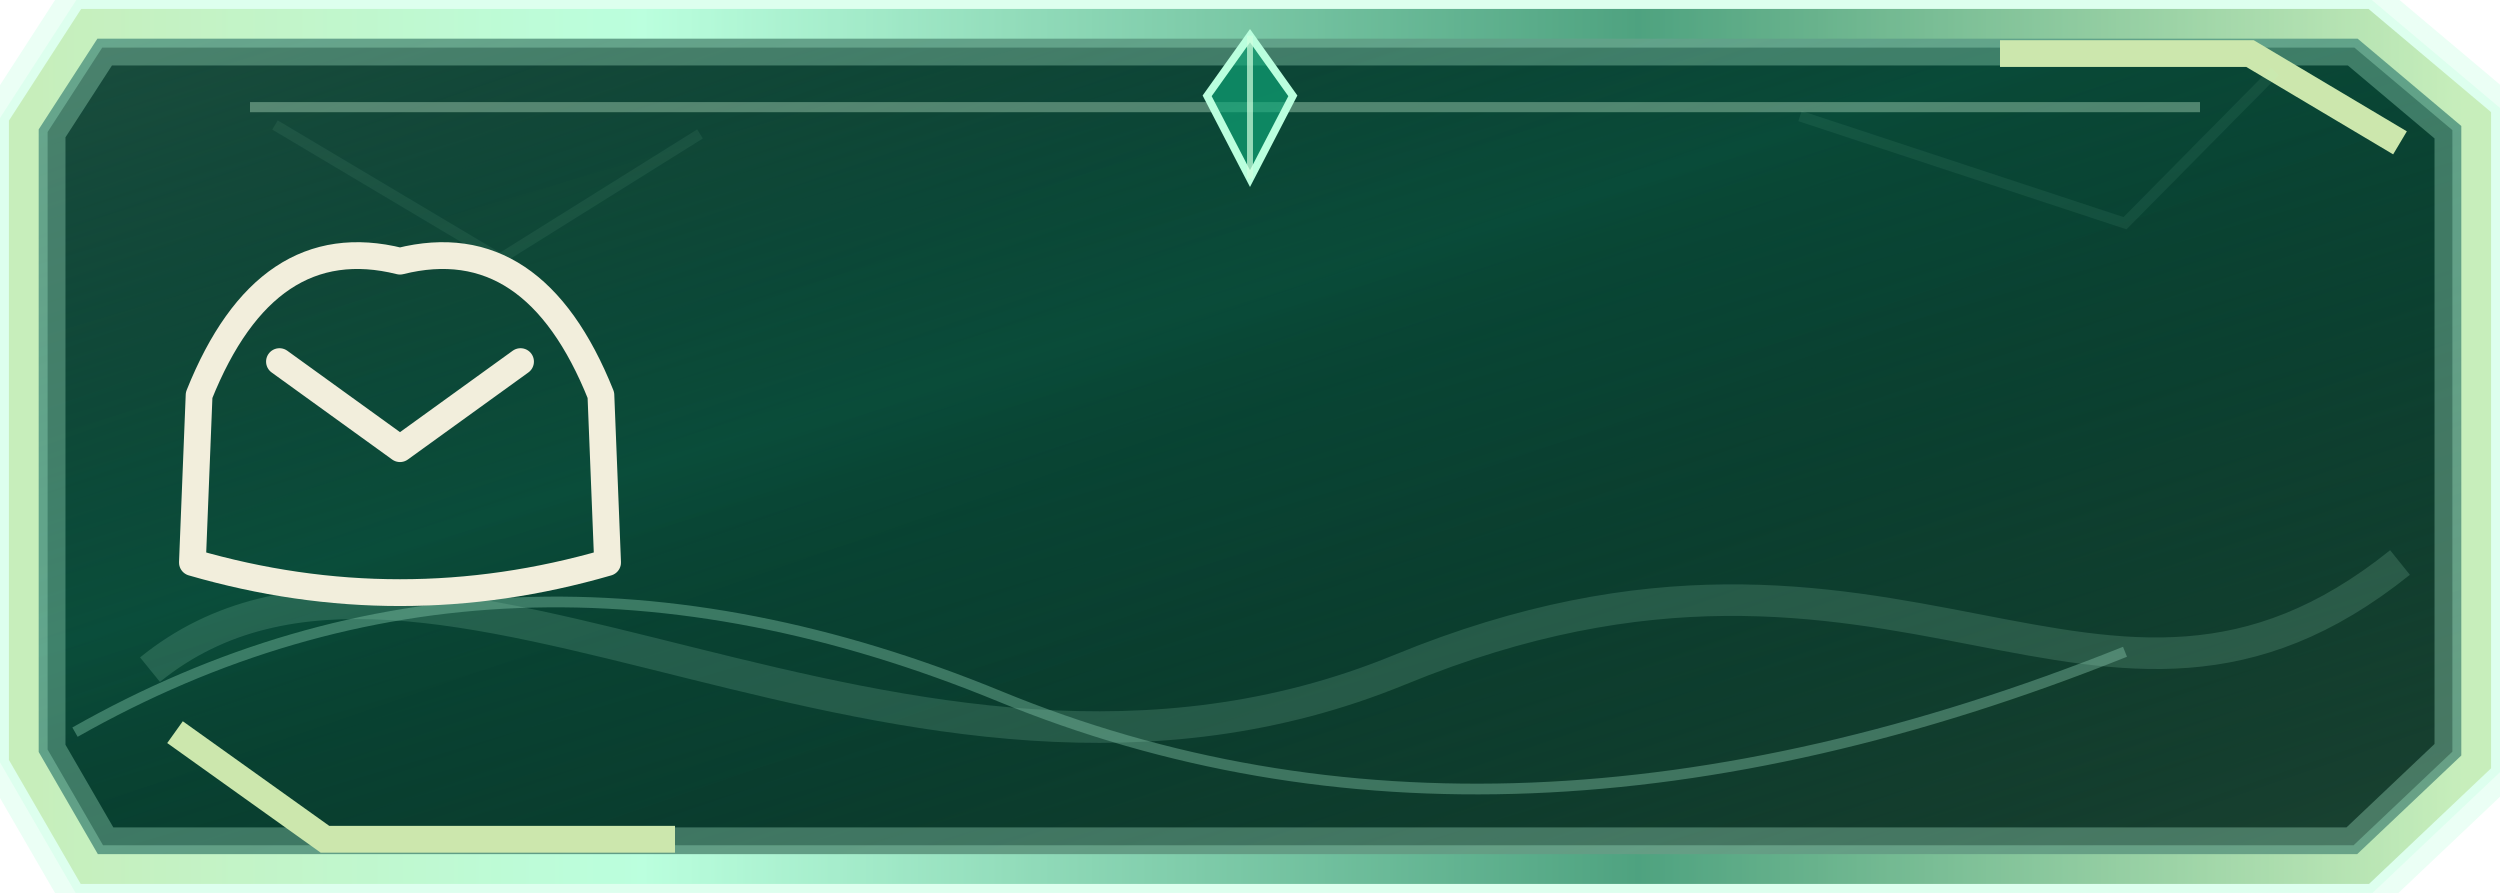
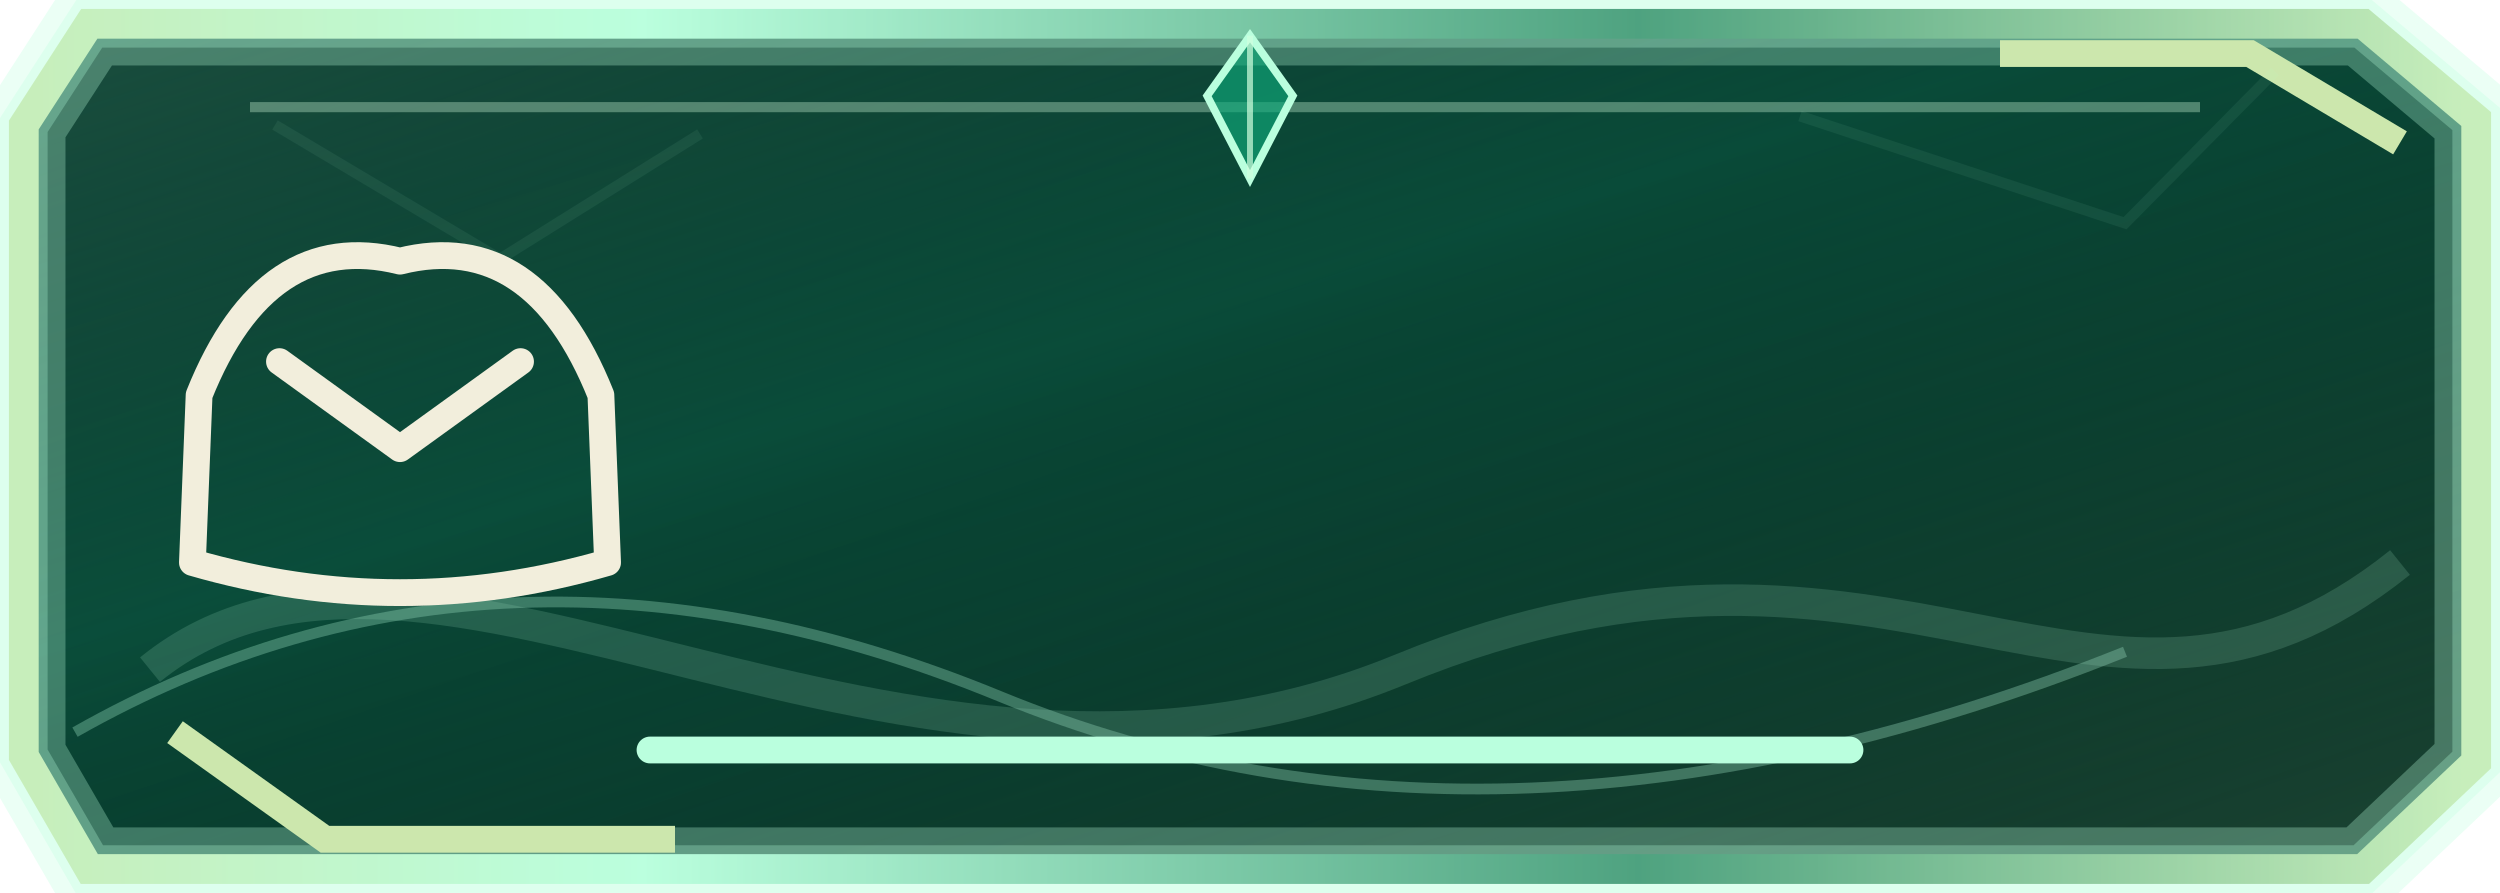
<svg xmlns="http://www.w3.org/2000/svg" width="420" height="150" viewBox="0 0 420 150" data-component="equipo" data-state="seleccionado">
  <defs>
    <linearGradient id="base" x1="0" y1="0" x2=".85" y2="1">
      <stop stop-color="#071b17" />
      <stop offset=".43" stop-color="#0a4635" />
      <stop offset="1" stop-color="#061812" />
    </linearGradient>
    <linearGradient id="glass" x1="0" y1="0" x2="1" y2="1">
      <stop stop-color="#5defbb" stop-opacity=".24" />
      <stop offset=".45" stop-color="#008a67" stop-opacity=".05" />
      <stop offset="1" stop-color="#70ffbc" stop-opacity=".20" />
    </linearGradient>
    <linearGradient id="edge" x1="0" y1="0" x2="1" y2="0">
      <stop stop-color="#cce7ad" />
      <stop offset=".25" stop-color="#baffde" />
      <stop offset=".66" stop-color="#207b58" />
      <stop offset="1" stop-color="#cce7ad" />
    </linearGradient>
    <linearGradient id="bar" x1="0" x2="1" y1="0" y2=".2">
      <stop stop-color="#138b64" />
      <stop offset=".45" stop-color="#baffde" />
      <stop offset="1" stop-color="#0b9a6b" />
    </linearGradient>
    <radialGradient id="aura">
      <stop stop-color="#baffde" stop-opacity=".30" />
      <stop offset="1" stop-color="#baffde" stop-opacity="0" />
    </radialGradient>
  </defs>
  <path d="M 15.0 4 L 397.0 4 L 416.0 20.0 L 416.0 128.0 L 397.0 146.0 L 15.0 146.0 L 4 127.0 L 4 21.0 Z" fill="url(#base)" stroke="#baffde" stroke-opacity=".30" stroke-width="8" />
  <path d="M 15.0 4 L 397.0 4 L 416.0 20.0 L 416.0 128.0 L 397.0 146.0 L 15.0 146.0 L 4 127.0 L 4 21.0 Z" fill="url(#glass)" stroke="url(#edge)" stroke-width="5" />
  <path d="M 15.0 4 L 397.0 4 L 416.0 20.0 L 416.0 128.0 L 397.0 146.0 L 15.0 146.0 L 4 127.0 L 4 21.0 Z" fill="none" stroke="#baffde" stroke-opacity="0.3" stroke-width="14" />
  <path d="M 42.0 18.0 L 369.6 18.0" stroke="#d7ffdf" stroke-opacity=".34" stroke-width="1.7" />
  <path d="M 29.4 123.0 L 54.6 141.0 L 113.4 141.0" stroke="#cce7ad" stroke-width="4.50" fill="none" />
  <path d="M 336.0 9.0 L 378.0 9.0 L 403.2 24.0" stroke="#cce7ad" stroke-width="4.50" fill="none" />
  <g opacity="0.72">
    <path d="M 25.2 112.5 C 71.4 75.0 151.2 147.0 235.2 112.5 S 352.8 135.0 403.2 94.5" fill="none" stroke="#baffde" stroke-opacity=".21" stroke-width="5.3" />
    <path d="M 12.6 123.0 Q 84.0 82.5 168.0 117.0 T 357.0 109.5" fill="none" stroke="#baffdf" stroke-opacity=".40" stroke-width="1.80" />
    <path d="M 302.4 19.5 L 357.0 37.5 L 382.2 12.0 M 46.2 21.0 L 84.0 43.5 L 117.6 22.5" fill="none" stroke="#baffde" stroke-opacity=".09" stroke-width="1.8" />
  </g>
  <path d="M 210.0 6.0 L 217.2 16.1 L 210.0 30.0 L 202.8 16.1 Z" stroke="#baffde" stroke-width="1.3" fill="#0eaa7a" fill-opacity=".65" />
  <path d="M 210.0 6.0 L 210.0 30.0" stroke="#d1ffdf" stroke-opacity=".7" />
  <g data-icon="equipo" transform="translate(67.2 72.0) scale(1.125)" stroke="#f2eedc" stroke-width="4" stroke-linecap="round" stroke-linejoin="round" fill="none">
    <path d="M -31 20 L -30 -5 Q -20 -30 0 -25 Q 20 -30 30 -5 L 31 20 Q 0 29 -31 20 Z M -18 -10 L 0 3 L 18 -10" />
  </g>
+   <path d="M 109.2 126.0 L 310.8 126.0" stroke="#baffde" stroke-width="4.5" stroke-linecap="round" />
</svg>
